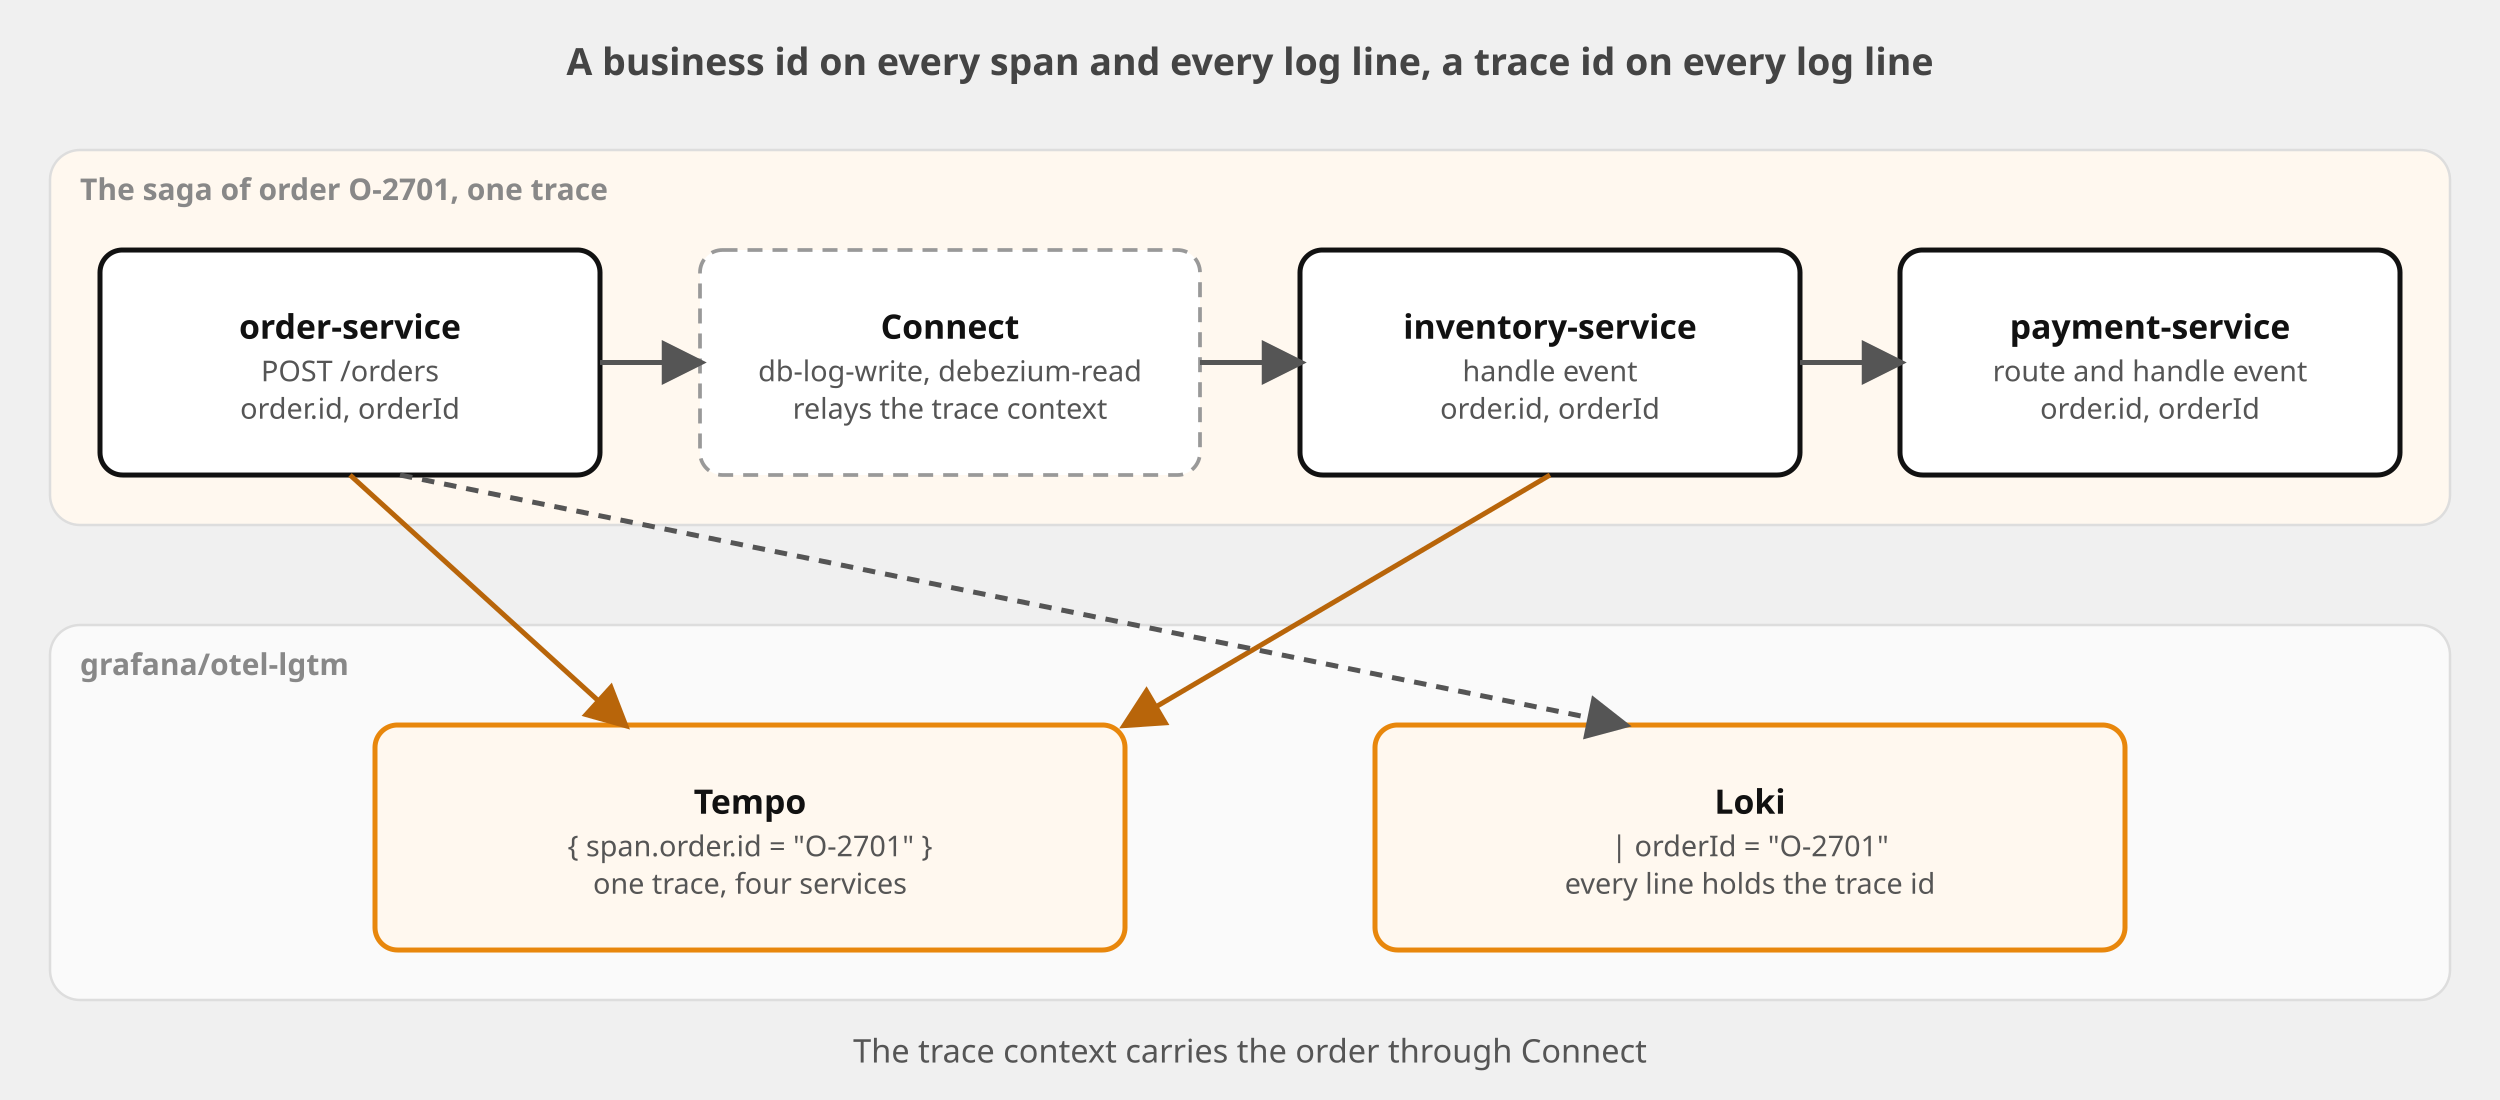
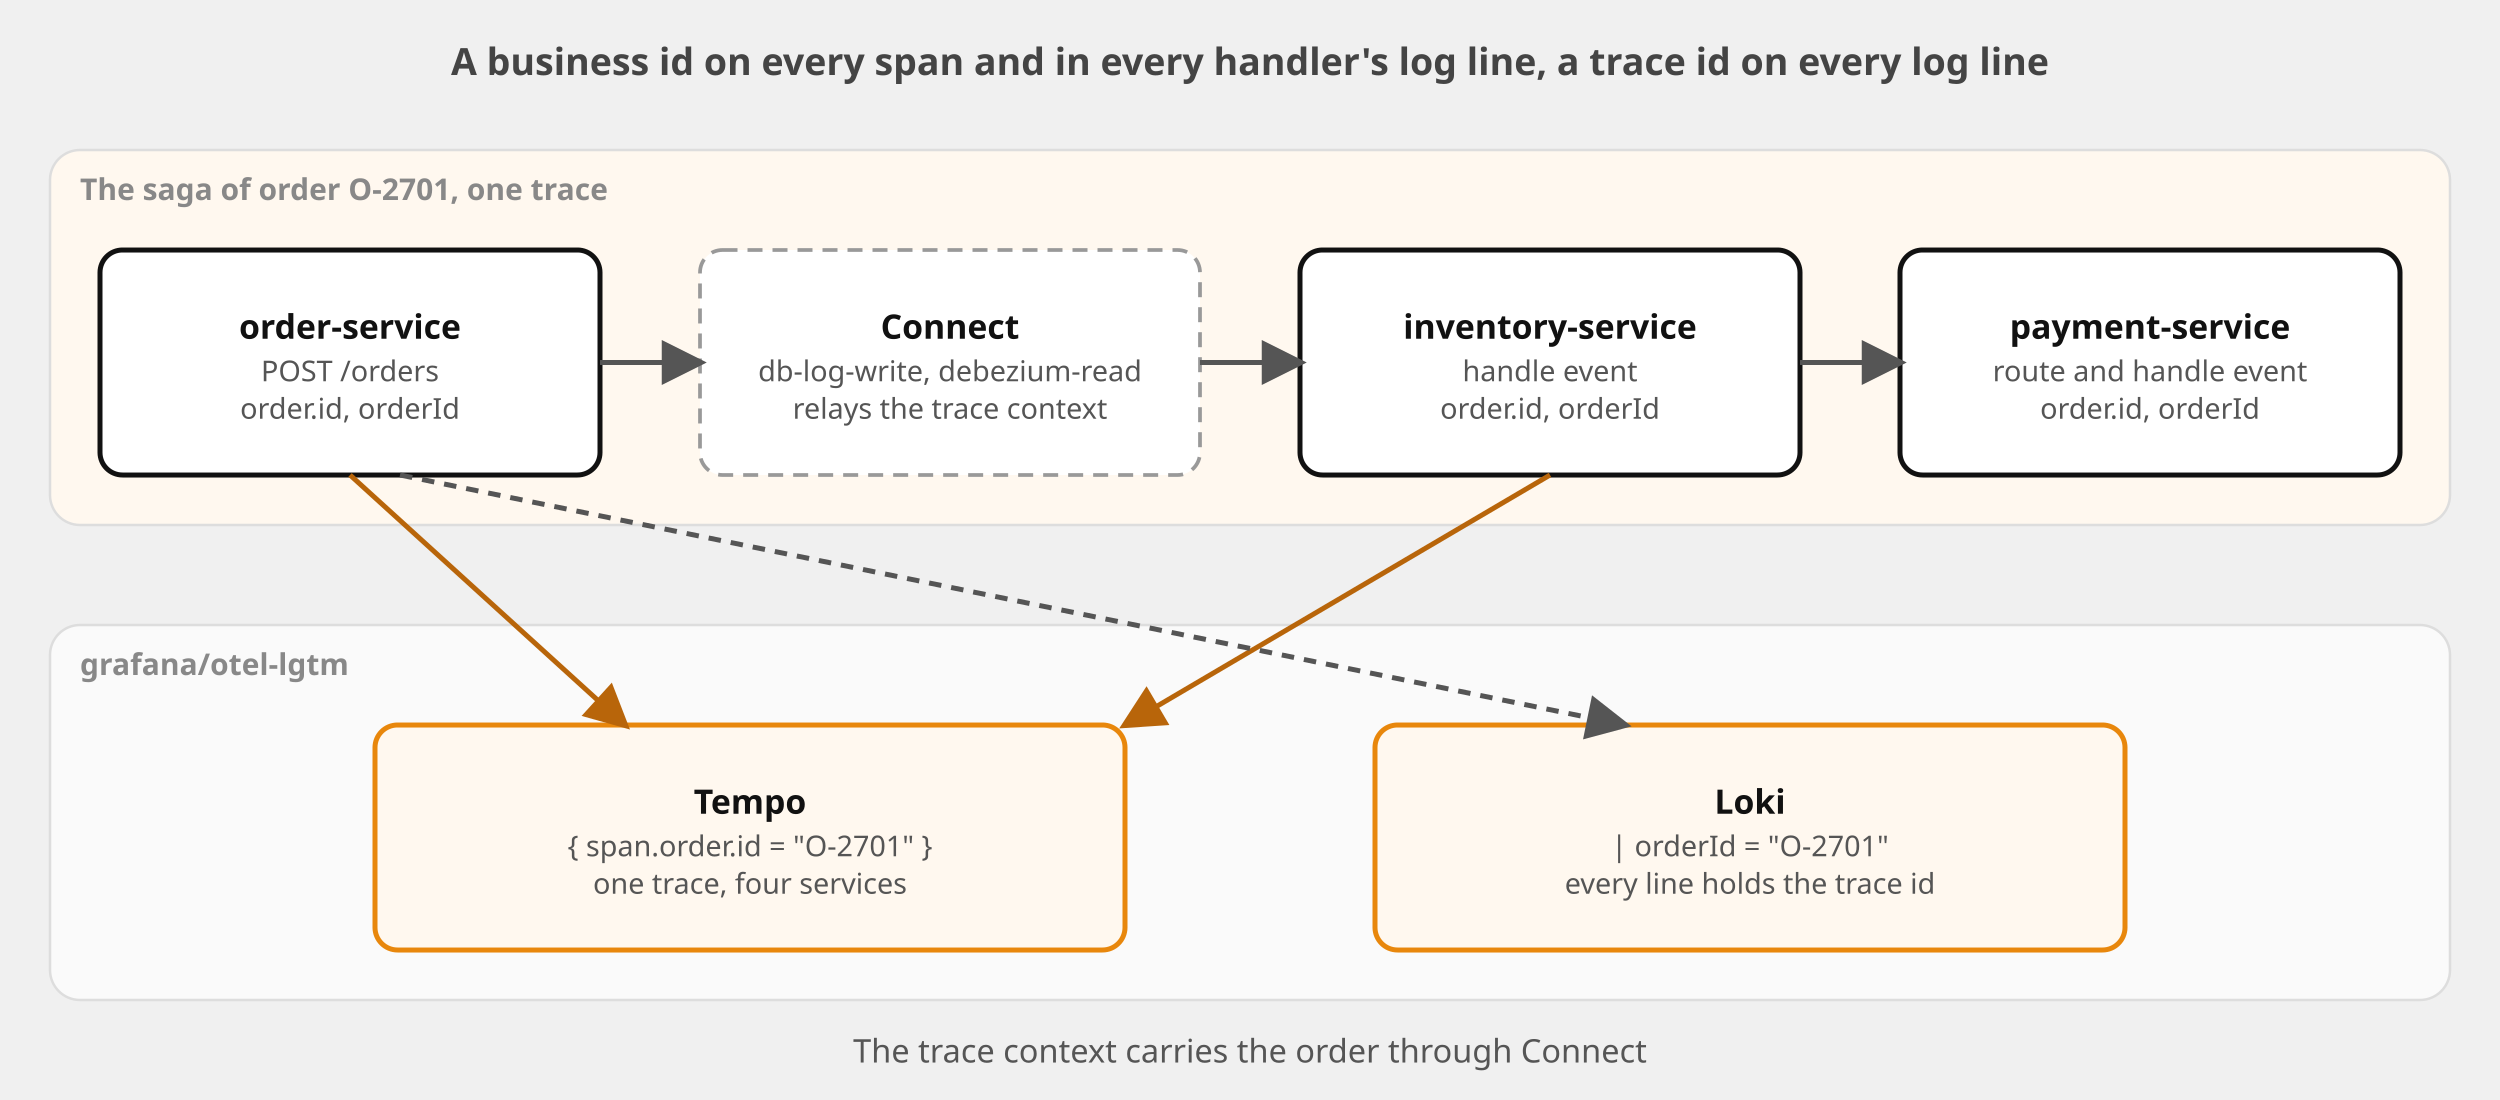
<svg xmlns="http://www.w3.org/2000/svg" viewBox="0 0 1000 440" font-family="'Red Hat Text', system-ui, sans-serif" role="img">
  <defs>
    <marker id="a" viewBox="0 0 10 10" refX="8.5" refY="5" markerWidth="9" markerHeight="9" orient="auto-start-reverse">
      <path d="M0,0 L10,5 L0,10 z" fill="#555" />
    </marker>
    <marker id="am" viewBox="0 0 10 10" refX="8.5" refY="5" markerWidth="9" markerHeight="9" orient="auto-start-reverse">
      <path d="M0,0 L10,5 L0,10 z" fill="#b8650a" />
    </marker>
  </defs>
  <rect x="20" y="60" width="960" height="150" rx="12" fill="#fff8ef" stroke="#ddd" />
  <text x="32" y="80" font-size="12" font-weight="700" fill="#888">The saga of order O-2701, one trace</text>
  <rect x="20" y="250" width="960" height="150" rx="12" fill="#fafafa" stroke="#ddd" />
  <text x="32" y="270" font-size="12" font-weight="700" fill="#888">grafana/otel-lgtm</text>
  <rect x="40" y="100" width="200" height="90" rx="9" fill="#ffffff" stroke="#111111" stroke-width="2" />
  <text x="140.0" y="135.5" font-size="13.5" font-weight="700" fill="#111111" text-anchor="middle">order-service</text>
  <text x="140.0" y="152.5" font-size="11.5" fill="#555555" text-anchor="middle">POST /orders</text>
  <text x="140.0" y="167.5" font-size="11.5" fill="#555555" text-anchor="middle">order.id, orderId</text>
  <rect x="280" y="100" width="200" height="90" rx="9" fill="#ffffff" stroke="#999999" stroke-width="1.5" stroke-dasharray="6 4" />
  <text x="380.0" y="135.5" font-size="13.5" font-weight="700" fill="#111111" text-anchor="middle">Connect</text>
  <text x="380.0" y="152.5" font-size="11.5" fill="#555555" text-anchor="middle">db-log-write, debezium-read</text>
  <text x="380.0" y="167.5" font-size="11.5" fill="#555555" text-anchor="middle">relays the trace context</text>
  <rect x="520" y="100" width="200" height="90" rx="9" fill="#ffffff" stroke="#111111" stroke-width="2" />
  <text x="620.0" y="135.5" font-size="13.5" font-weight="700" fill="#111111" text-anchor="middle">inventory-service</text>
  <text x="620.0" y="152.5" font-size="11.5" fill="#555555" text-anchor="middle">handle event</text>
  <text x="620.0" y="167.5" font-size="11.5" fill="#555555" text-anchor="middle">order.id, orderId</text>
  <rect x="760" y="100" width="200" height="90" rx="9" fill="#ffffff" stroke="#111111" stroke-width="2" />
  <text x="860.0" y="135.5" font-size="13.5" font-weight="700" fill="#111111" text-anchor="middle">payment-service</text>
  <text x="860.0" y="152.5" font-size="11.5" fill="#555555" text-anchor="middle">route and handle event</text>
  <text x="860.0" y="167.5" font-size="11.5" fill="#555555" text-anchor="middle">order.id, orderId</text>
  <rect x="150" y="290" width="300" height="90" rx="9" fill="#fff8ef" stroke="#e8870c" stroke-width="2" />
  <text x="300.0" y="325.5" font-size="13.5" font-weight="700" fill="#111111" text-anchor="middle">Tempo</text>
  <text x="300.0" y="342.5" font-size="11.5" fill="#555555" text-anchor="middle">{ span.order.id = "O-2701" }</text>
  <text x="300.0" y="357.5" font-size="11.5" fill="#555555" text-anchor="middle">one trace, four services</text>
  <rect x="550" y="290" width="300" height="90" rx="9" fill="#fff8ef" stroke="#e8870c" stroke-width="2" />
  <text x="700.0" y="325.5" font-size="13.5" font-weight="700" fill="#111111" text-anchor="middle">Loki</text>
  <text x="700.0" y="342.5" font-size="11.5" fill="#555555" text-anchor="middle">| orderId = "O-2701"</text>
  <text x="700.0" y="357.5" font-size="11.5" fill="#555555" text-anchor="middle">every line holds the trace id</text>
  <path d="M240,145 L280,145" fill="none" stroke="#555" stroke-width="2" marker-end="url(#a)" />
  <path d="M480,145 L520,145" fill="none" stroke="#555" stroke-width="2" marker-end="url(#a)" />
  <path d="M720,145 L760,145" fill="none" stroke="#555" stroke-width="2" marker-end="url(#a)" />
  <path d="M140,190 L250,290" fill="none" stroke="#b8650a" stroke-width="2" marker-end="url(#am)" />
  <path d="M620,190 L450,290" fill="none" stroke="#b8650a" stroke-width="2" marker-end="url(#am)" />
  <path d="M160,190 L650,290" fill="none" stroke="#555" stroke-width="2" stroke-dasharray="5 4" marker-end="url(#a)" />
-   <text x="500" y="30" font-size="15" fill="#444444" text-anchor="middle" font-weight="700">A business id on every span and every log line, a trace id on every log line</text>
+   <text x="500" y="30" font-size="15" fill="#444444" text-anchor="middle" font-weight="700">A business id on every span and in every handler's log line, a trace id on every log line</text>
  <text x="500" y="425" font-size="13" fill="#555555" text-anchor="middle">The trace context carries the order through Connect</text>
</svg>
